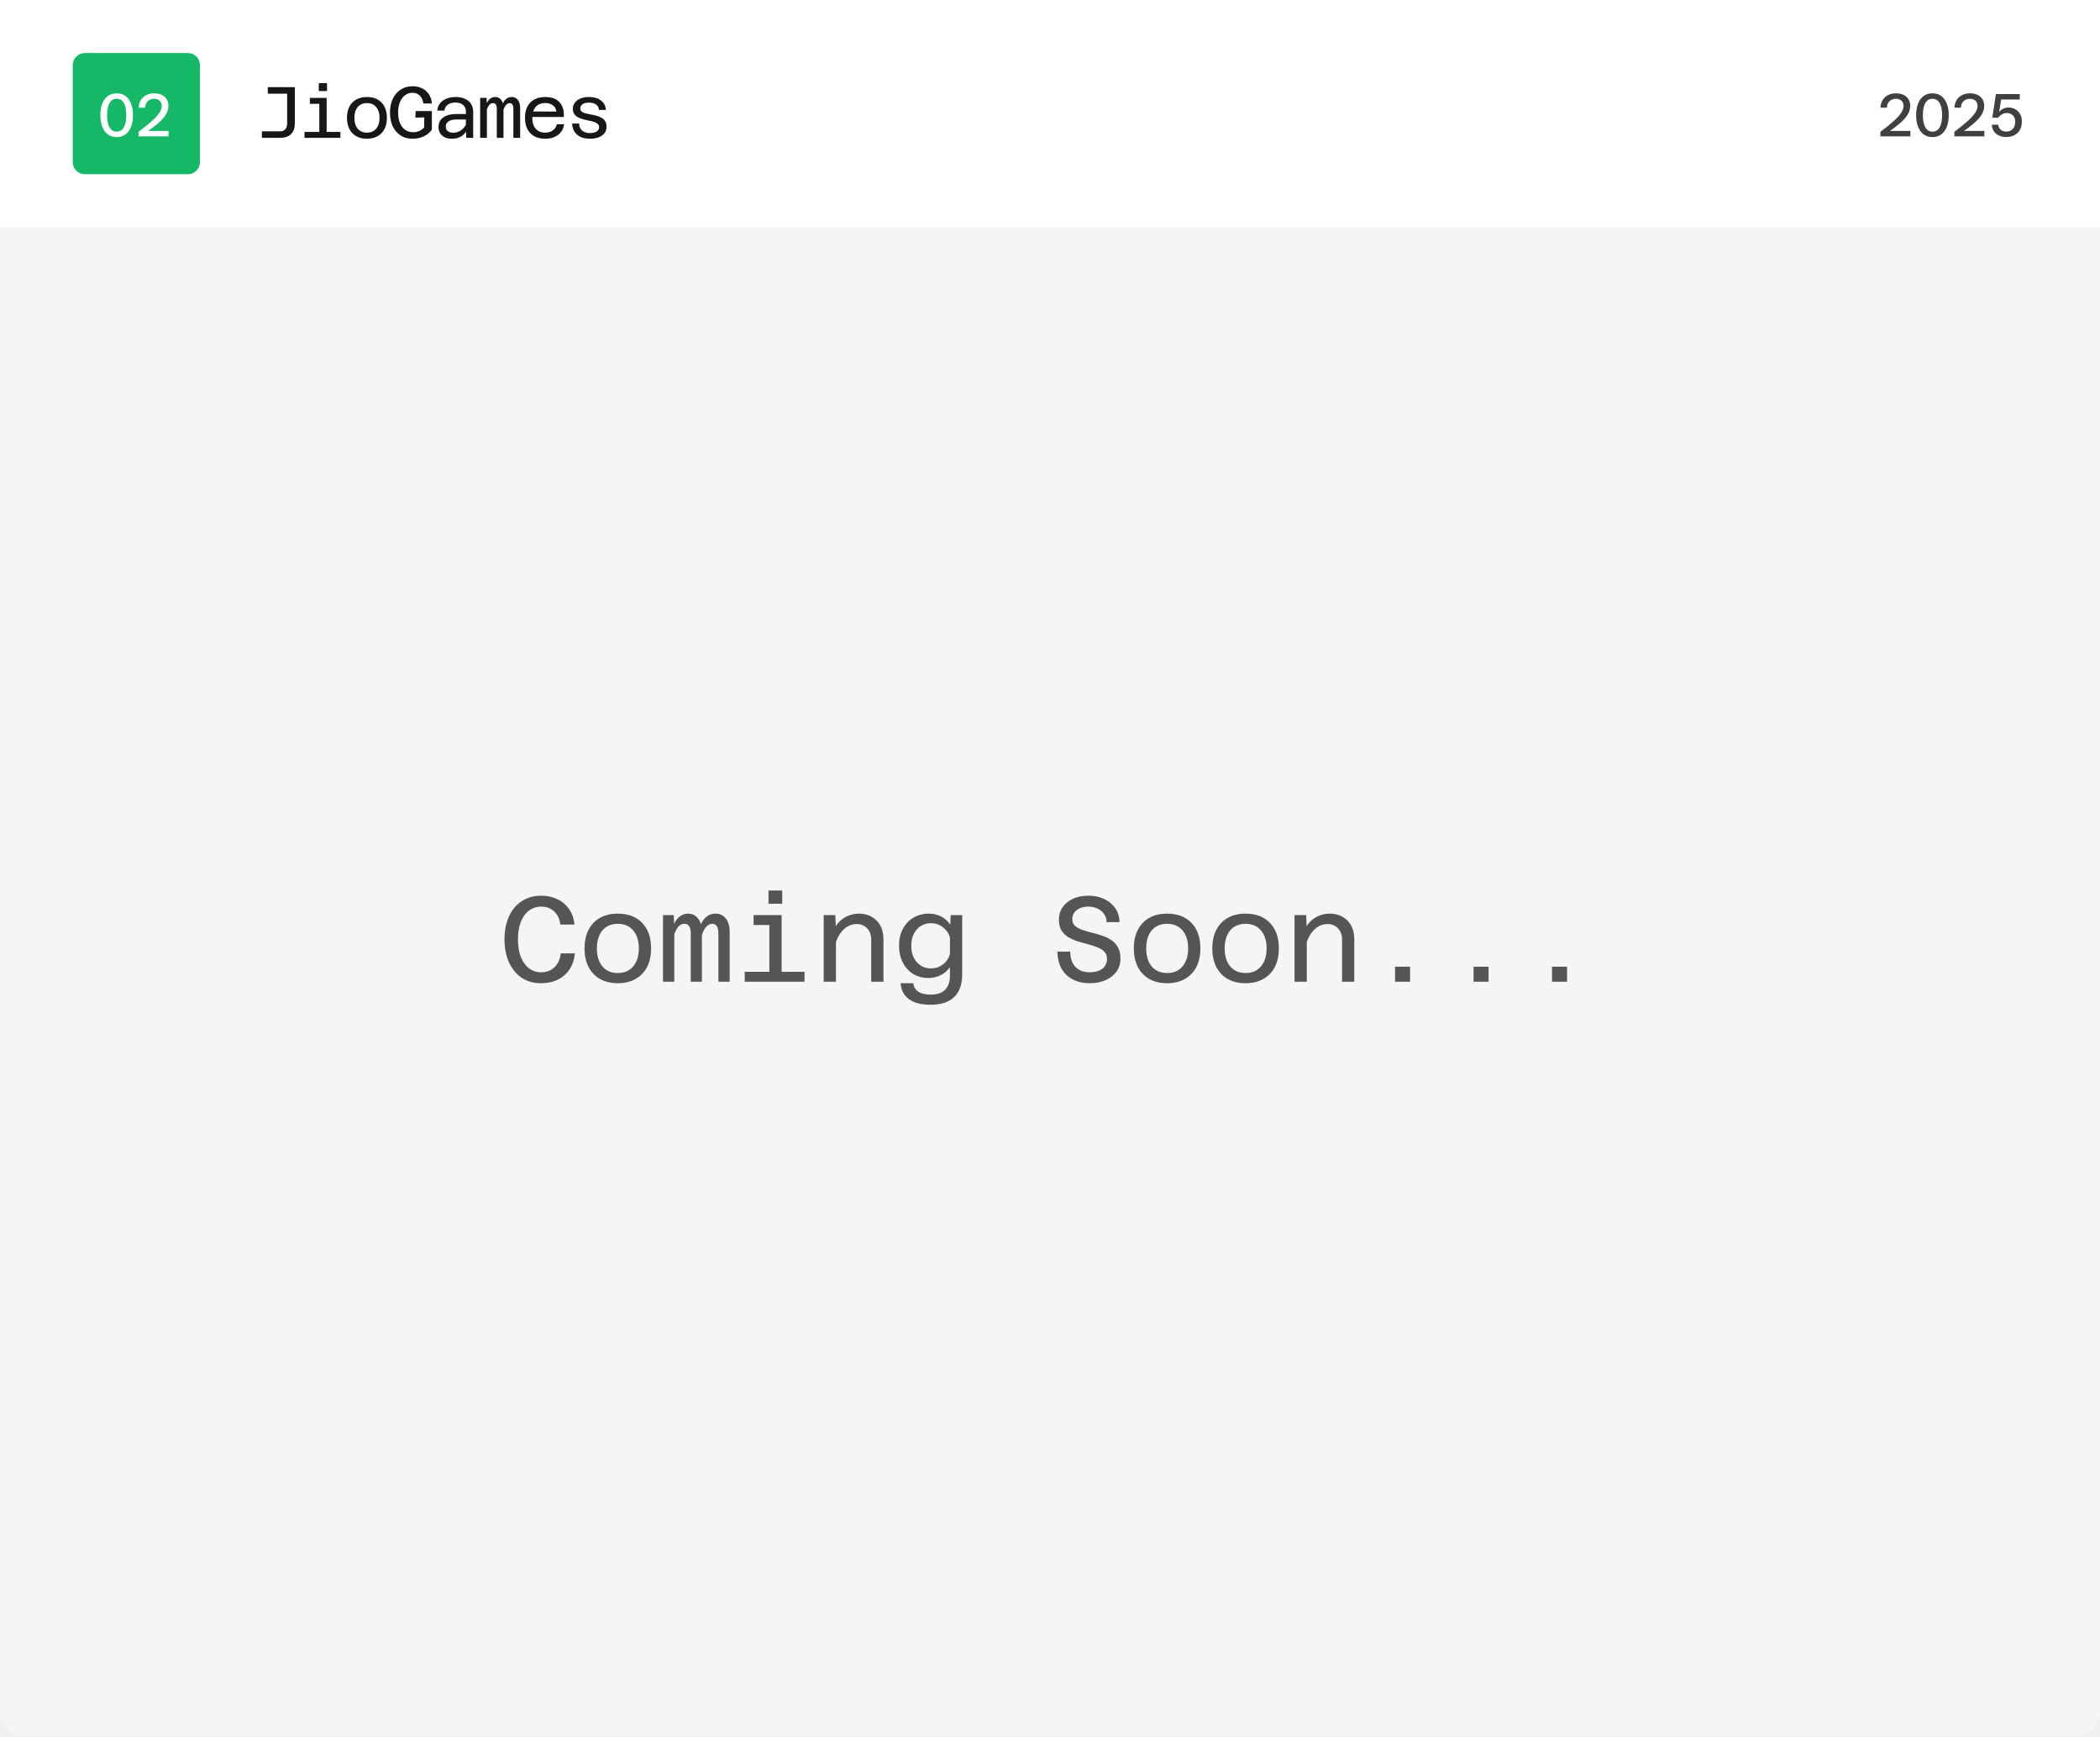
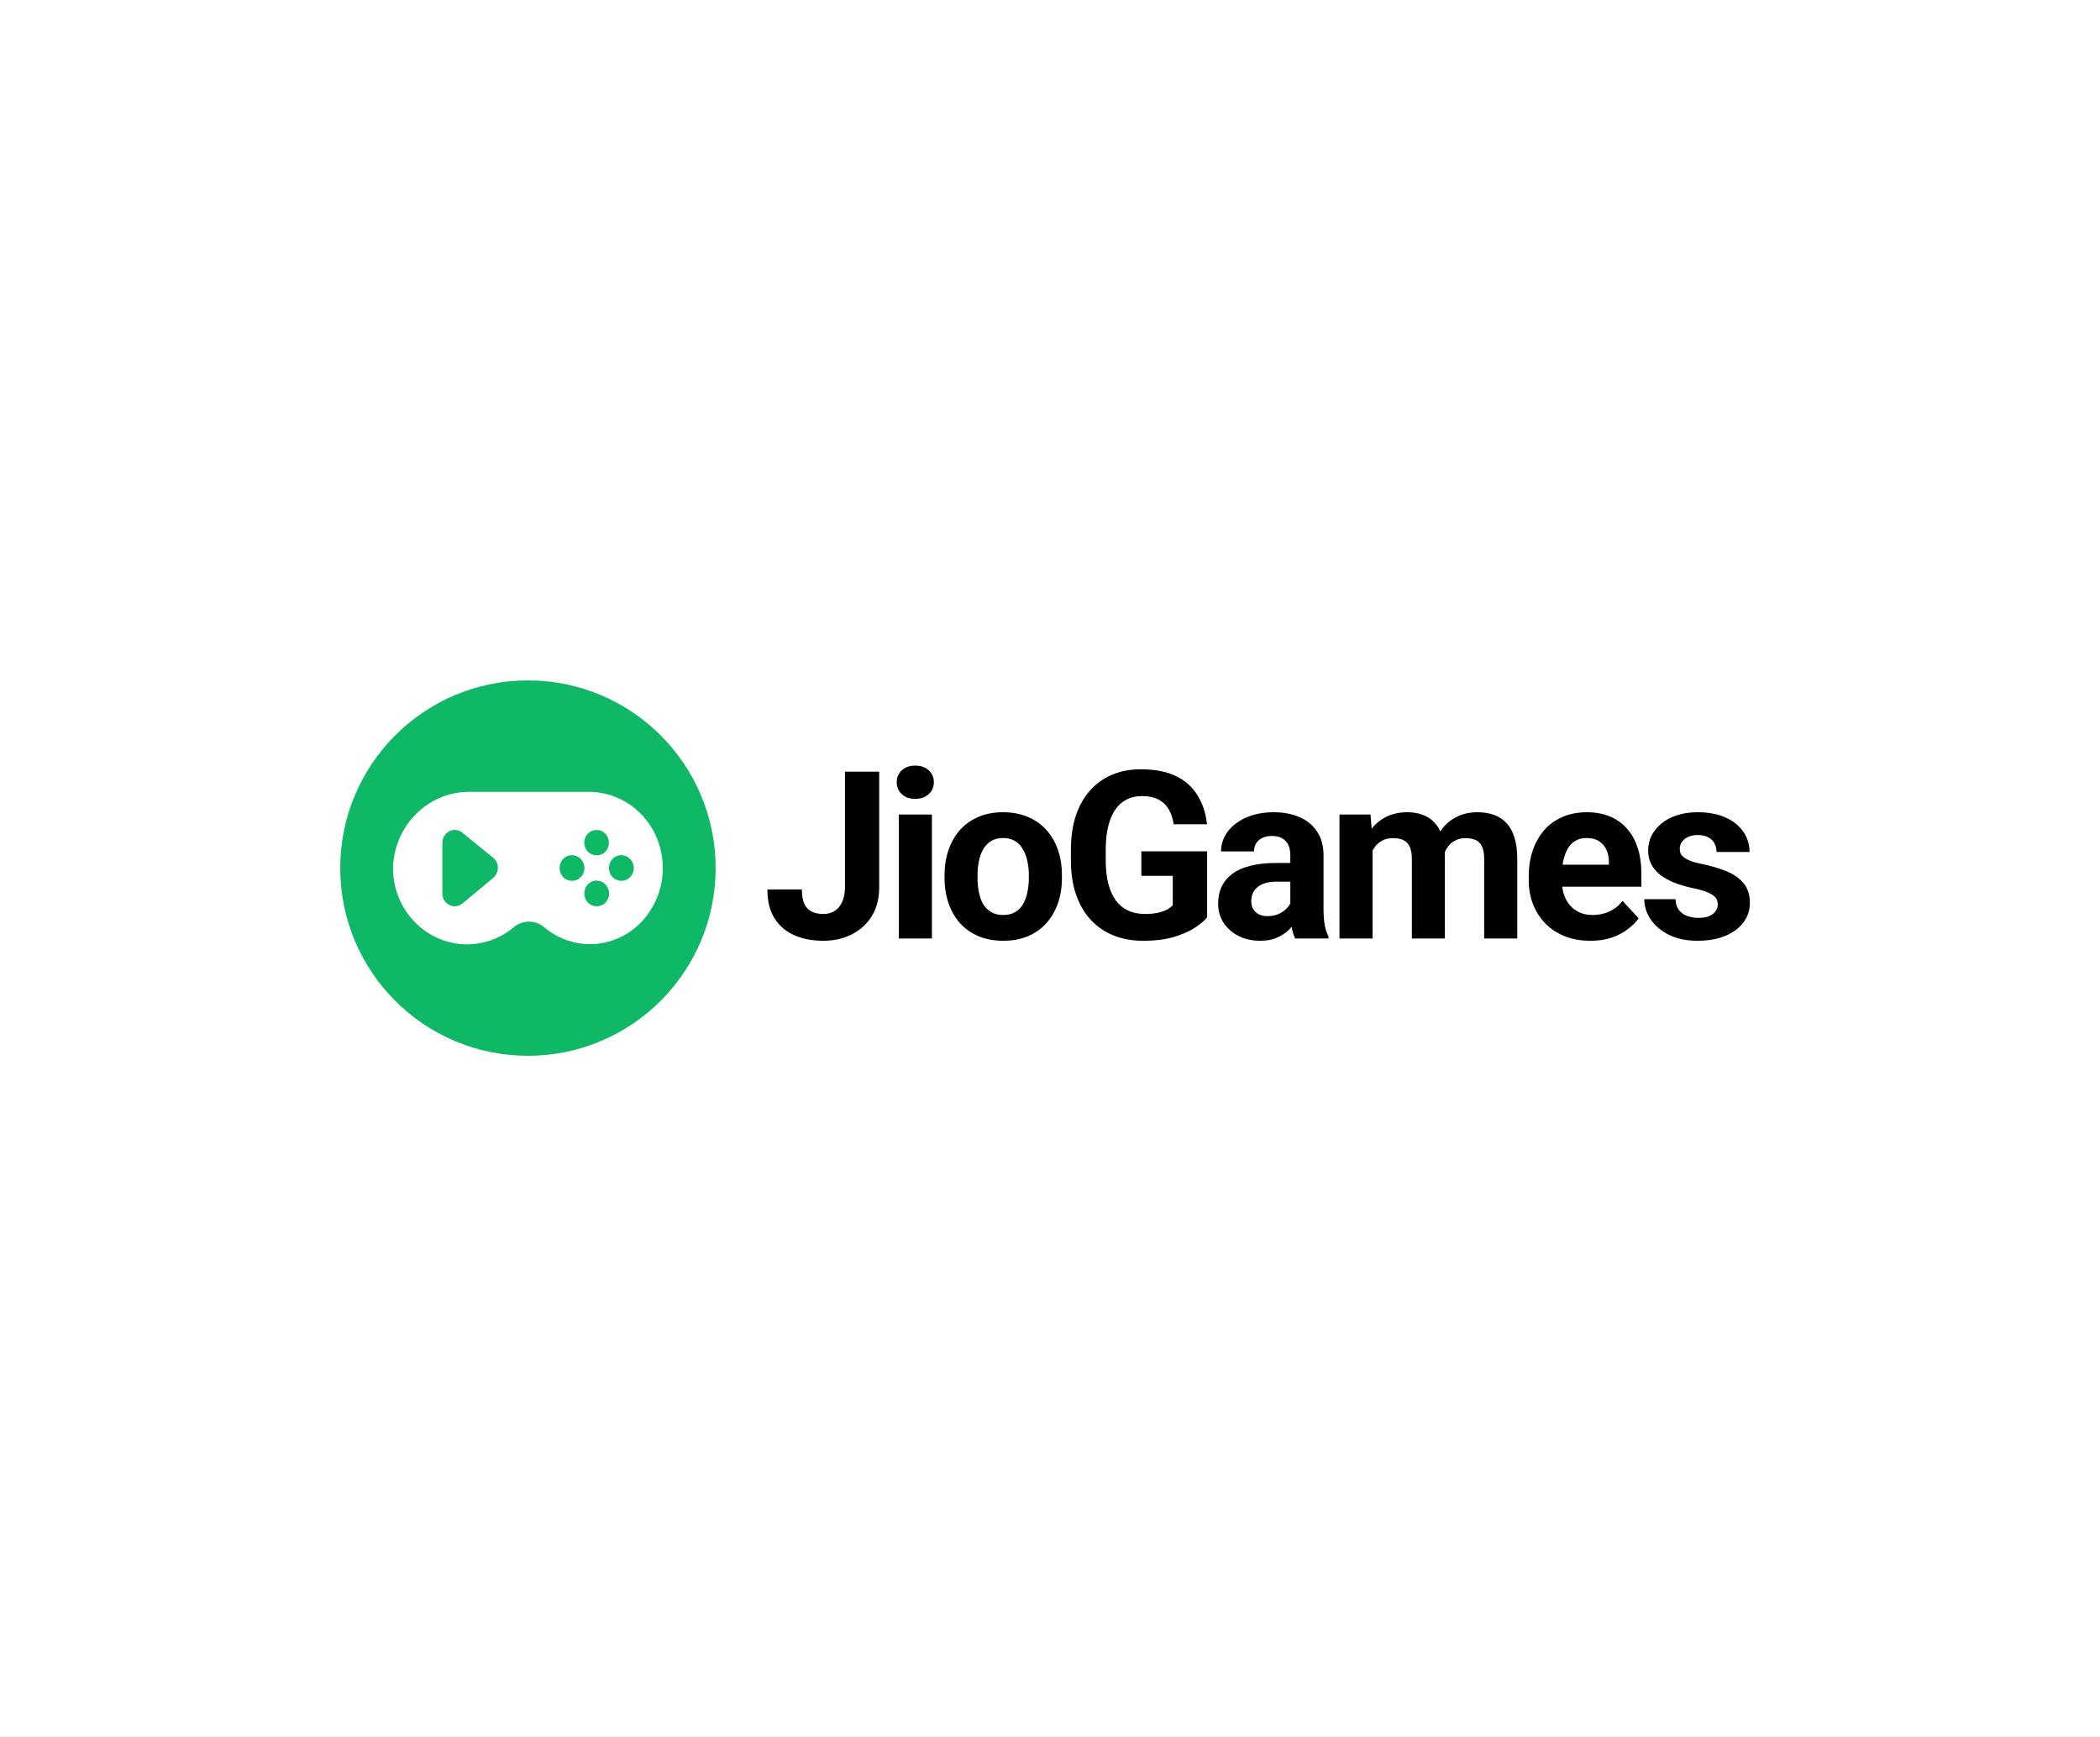
- <svg xmlns="http://www.w3.org/2000/svg" width="693" height="573" viewBox="0 0 693 573" fill="none">
-   <rect width="693" height="573" rx="8" fill="#F5F5F5" />
-   <rect width="693" height="75" fill="white" />
-   <rect x="24" y="17.5" width="42" height="40" rx="4" fill="#15B866" />
-   <path d="M38.5 45.24C37.367 45.24 36.4 44.947 35.6 44.36C34.8 43.76 34.187 42.92 33.76 41.84C33.333 40.747 33.12 39.473 33.12 38.02C33.12 36.54 33.333 35.26 33.76 34.18C34.187 33.1 34.8 32.267 35.6 31.68C36.4 31.093 37.367 30.8 38.5 30.8C39.647 30.8 40.613 31.093 41.4 31.68C42.2 32.267 42.813 33.1 43.24 34.18C43.667 35.247 43.88 36.527 43.88 38.02C43.88 39.487 43.667 40.76 43.24 41.84C42.813 42.92 42.2 43.76 41.4 44.36C40.613 44.947 39.647 45.24 38.5 45.24ZM38.5 43.44C39.553 43.44 40.347 42.967 40.88 42.02C41.413 41.06 41.68 39.727 41.68 38.02C41.68 36.287 41.413 34.953 40.88 34.02C40.347 33.073 39.553 32.6 38.5 32.6C37.46 32.6 36.673 33.073 36.14 34.02C35.607 34.953 35.34 36.287 35.34 38.02C35.34 39.727 35.607 41.06 36.14 42.02C36.673 42.967 37.46 43.44 38.5 43.44ZM45.748 45V43.48C47.588 42.107 49.068 40.913 50.188 39.9C51.308 38.873 52.121 37.967 52.628 37.18C53.135 36.38 53.388 35.653 53.388 35C53.388 34.28 53.161 33.7 52.708 33.26C52.268 32.82 51.648 32.6 50.848 32.6C50.008 32.6 49.315 32.86 48.768 33.38C48.221 33.887 47.928 34.607 47.888 35.54H45.748C45.815 34.54 46.068 33.687 46.508 32.98C46.961 32.26 47.561 31.72 48.308 31.36C49.068 30.987 49.928 30.8 50.888 30.8C51.848 30.8 52.681 30.973 53.388 31.32C54.094 31.653 54.635 32.133 55.008 32.76C55.395 33.373 55.588 34.087 55.588 34.9C55.588 35.78 55.361 36.647 54.908 37.5C54.468 38.34 53.755 39.227 52.768 40.16C51.794 41.08 50.501 42.093 48.888 43.2H55.628V45H45.748Z" fill="white" />
-   <path d="M86.424 45.5V43.34H92.4C93.168 43.34 93.752 43.116 94.152 42.668C94.552 42.204 94.752 41.58 94.752 40.796V28.748H97.296V40.676C97.296 41.444 97.192 42.132 96.984 42.74C96.776 43.332 96.464 43.836 96.048 44.252C95.648 44.652 95.136 44.964 94.512 45.188C93.904 45.396 93.192 45.5 92.376 45.5H86.424ZM88.368 28.748H97.104V30.908H88.368V28.748ZM105.369 45.5V32.3H107.793V45.5H105.369ZM100.497 45.5V43.532H112.329V45.5H100.497ZM102.249 34.268V32.3H106.569V34.268H102.249ZM105.201 30.044V27.428H107.913V30.044H105.201ZM121.075 45.788C119.715 45.788 118.539 45.508 117.547 44.948C116.571 44.388 115.819 43.596 115.291 42.572C114.763 41.532 114.499 40.308 114.499 38.9C114.499 37.46 114.763 36.236 115.291 35.228C115.819 34.204 116.571 33.412 117.547 32.852C118.539 32.292 119.723 32.012 121.099 32.012C123.147 32.012 124.755 32.628 125.923 33.86C127.091 35.076 127.675 36.756 127.675 38.9C127.675 40.308 127.411 41.532 126.883 42.572C126.355 43.596 125.595 44.388 124.603 44.948C123.627 45.508 122.451 45.788 121.075 45.788ZM121.099 43.772C122.379 43.772 123.387 43.34 124.123 42.476C124.875 41.596 125.251 40.404 125.251 38.9C125.251 37.38 124.875 36.188 124.123 35.324C123.387 34.46 122.379 34.028 121.099 34.028C119.803 34.028 118.787 34.46 118.051 35.324C117.315 36.188 116.947 37.38 116.947 38.9C116.947 40.404 117.315 41.596 118.051 42.476C118.787 43.34 119.803 43.772 121.099 43.772ZM136.084 45.788C134.596 45.788 133.3 45.428 132.196 44.708C131.092 43.988 130.228 42.98 129.604 41.684C128.996 40.388 128.692 38.868 128.692 37.124C128.692 35.396 129.004 33.884 129.628 32.588C130.252 31.292 131.124 30.284 132.244 29.564C133.364 28.828 134.668 28.46 136.156 28.46C137.308 28.46 138.34 28.684 139.252 29.132C140.18 29.58 140.932 30.228 141.508 31.076C142.084 31.924 142.42 32.948 142.516 34.148H139.708C139.58 33.076 139.196 32.22 138.556 31.58C137.932 30.94 137.116 30.62 136.108 30.62C135.212 30.62 134.404 30.884 133.684 31.412C132.98 31.924 132.42 32.668 132.004 33.644C131.588 34.604 131.38 35.764 131.38 37.124C131.38 38.516 131.588 39.7 132.004 40.676C132.436 41.636 133.02 42.372 133.756 42.884C134.508 43.38 135.348 43.628 136.276 43.628C137.092 43.628 137.812 43.484 138.436 43.196C139.06 42.892 139.58 42.508 139.996 42.044V38.732L137.068 38.828L137.164 36.644H142.516V42.788C141.86 43.732 140.972 44.468 139.852 44.996C138.748 45.524 137.492 45.788 136.084 45.788ZM153.854 45.5L153.758 42.5V36.86C153.758 35.916 153.446 35.18 152.822 34.652C152.214 34.108 151.374 33.836 150.302 33.836C149.262 33.836 148.414 34.076 147.757 34.556C147.102 35.02 146.742 35.668 146.677 36.5H144.301C144.381 35.556 144.685 34.756 145.213 34.1C145.741 33.428 146.446 32.916 147.326 32.564C148.206 32.196 149.221 32.012 150.373 32.012C151.558 32.012 152.582 32.212 153.446 32.612C154.31 32.996 154.974 33.556 155.438 34.292C155.918 35.028 156.157 35.924 156.157 36.98V45.5H153.854ZM149.078 45.788C148.214 45.788 147.454 45.636 146.798 45.332C146.141 45.012 145.629 44.564 145.262 43.988C144.894 43.396 144.71 42.708 144.71 41.924C144.71 40.564 145.23 39.508 146.27 38.756C147.326 38.004 148.798 37.628 150.686 37.628H154.07V39.428H150.589C149.502 39.428 148.646 39.636 148.022 40.052C147.414 40.468 147.11 41.052 147.11 41.804C147.11 42.428 147.326 42.916 147.757 43.268C148.206 43.62 148.806 43.796 149.558 43.796C150.518 43.796 151.366 43.54 152.102 43.028C152.854 42.5 153.462 41.78 153.926 40.868L154.19 42.644C153.774 43.652 153.134 44.428 152.27 44.972C151.406 45.516 150.342 45.788 149.078 45.788ZM169.415 45.5V35.852C169.415 35.276 169.311 34.828 169.103 34.508C168.911 34.188 168.607 34.028 168.191 34.028C167.615 34.028 167.095 34.396 166.631 35.132C166.183 35.868 165.871 37.028 165.695 38.612L165.479 36.572C165.527 35.132 165.863 34.012 166.487 33.212C167.127 32.412 167.911 32.012 168.839 32.012C169.703 32.012 170.383 32.332 170.879 32.972C171.391 33.596 171.647 34.492 171.647 35.66V45.5H169.415ZM158.447 45.5V32.3H160.583L160.679 34.868V45.5H158.447ZM163.943 45.5V35.852C163.943 35.244 163.831 34.788 163.607 34.484C163.399 34.18 163.079 34.028 162.647 34.028C162.039 34.028 161.519 34.412 161.087 35.18C160.655 35.948 160.351 37.092 160.175 38.612L160.127 36.5C160.159 35.556 160.327 34.748 160.631 34.076C160.935 33.404 161.327 32.892 161.807 32.54C162.287 32.188 162.799 32.012 163.343 32.012C164.239 32.012 164.927 32.34 165.407 32.996C165.903 33.636 166.151 34.516 166.151 35.636V45.5H163.943ZM179.84 45.788C178.48 45.788 177.304 45.516 176.312 44.972C175.32 44.412 174.56 43.62 174.032 42.596C173.504 41.556 173.24 40.316 173.24 38.876C173.24 37.436 173.504 36.204 174.032 35.18C174.576 34.156 175.344 33.372 176.336 32.828C177.344 32.284 178.544 32.012 179.936 32.012C182.064 32.012 183.648 32.604 184.688 33.788C185.728 34.956 186.184 36.564 186.056 38.612H175.16L175.184 36.788L183.584 36.812C183.52 35.964 183.152 35.284 182.48 34.772C181.808 34.26 180.96 34.004 179.936 34.004C178.56 34.004 177.504 34.436 176.768 35.3C176.032 36.164 175.664 37.388 175.664 38.972C175.664 39.916 175.824 40.756 176.144 41.492C176.48 42.212 176.96 42.772 177.584 43.172C178.208 43.572 178.96 43.772 179.84 43.772C180.88 43.772 181.744 43.524 182.432 43.028C183.136 42.532 183.568 41.86 183.728 41.012H186.152C185.944 42.5 185.28 43.668 184.16 44.516C183.04 45.364 181.6 45.788 179.84 45.788ZM194.706 45.788C193.538 45.788 192.506 45.588 191.61 45.188C190.73 44.772 190.05 44.196 189.57 43.46C189.09 42.708 188.842 41.812 188.826 40.772H191.106C191.106 41.748 191.434 42.516 192.09 43.076C192.746 43.636 193.61 43.916 194.682 43.916C195.594 43.916 196.322 43.748 196.866 43.412C197.426 43.06 197.706 42.588 197.706 41.996C197.706 41.532 197.546 41.164 197.226 40.892C196.922 40.604 196.514 40.38 196.002 40.22C195.49 40.06 194.922 39.924 194.298 39.812C193.69 39.684 193.074 39.54 192.45 39.38C191.842 39.204 191.282 38.988 190.77 38.732C190.258 38.46 189.842 38.1 189.522 37.652C189.202 37.204 189.042 36.62 189.042 35.9C189.042 35.148 189.258 34.484 189.69 33.908C190.122 33.316 190.73 32.852 191.514 32.516C192.314 32.18 193.258 32.012 194.346 32.012C195.994 32.012 197.314 32.396 198.306 33.164C199.314 33.916 199.858 34.956 199.938 36.284H197.658C197.61 35.516 197.29 34.924 196.698 34.508C196.122 34.076 195.338 33.86 194.346 33.86C193.418 33.86 192.706 34.044 192.21 34.412C191.73 34.78 191.49 35.244 191.49 35.804C191.49 36.236 191.65 36.58 191.97 36.836C192.29 37.076 192.706 37.268 193.218 37.412C193.73 37.54 194.29 37.66 194.898 37.772C195.522 37.868 196.138 37.996 196.746 38.156C197.37 38.316 197.938 38.54 198.45 38.828C198.962 39.1 199.37 39.476 199.674 39.956C199.994 40.436 200.154 41.06 200.154 41.828C200.154 43.06 199.658 44.028 198.666 44.732C197.674 45.436 196.354 45.788 194.706 45.788Z" fill="#171717" />
-   <path d="M620.54 45V43.48C622.38 42.107 623.86 40.913 624.98 39.9C626.1 38.873 626.913 37.967 627.42 37.18C627.927 36.38 628.18 35.653 628.18 35C628.18 34.28 627.953 33.7 627.5 33.26C627.06 32.82 626.44 32.6 625.64 32.6C624.8 32.6 624.107 32.86 623.56 33.38C623.013 33.887 622.72 34.607 622.68 35.54H620.54C620.607 34.54 620.86 33.687 621.3 32.98C621.753 32.26 622.353 31.72 623.1 31.36C623.86 30.987 624.72 30.8 625.68 30.8C626.64 30.8 627.473 30.973 628.18 31.32C628.887 31.653 629.427 32.133 629.8 32.76C630.187 33.373 630.38 34.087 630.38 34.9C630.38 35.78 630.153 36.647 629.7 37.5C629.26 38.34 628.547 39.227 627.56 40.16C626.587 41.08 625.293 42.093 623.68 43.2H630.42V45H620.54ZM637.708 45.24C636.574 45.24 635.608 44.947 634.808 44.36C634.008 43.76 633.394 42.92 632.968 41.84C632.541 40.747 632.328 39.473 632.328 38.02C632.328 36.54 632.541 35.26 632.968 34.18C633.394 33.1 634.008 32.267 634.808 31.68C635.608 31.093 636.574 30.8 637.708 30.8C638.854 30.8 639.821 31.093 640.608 31.68C641.408 32.267 642.021 33.1 642.448 34.18C642.874 35.247 643.088 36.527 643.088 38.02C643.088 39.487 642.874 40.76 642.448 41.84C642.021 42.92 641.408 43.76 640.608 44.36C639.821 44.947 638.854 45.24 637.708 45.24ZM637.708 43.44C638.761 43.44 639.554 42.967 640.088 42.02C640.621 41.06 640.888 39.727 640.888 38.02C640.888 36.287 640.621 34.953 640.088 34.02C639.554 33.073 638.761 32.6 637.708 32.6C636.668 32.6 635.881 33.073 635.348 34.02C634.814 34.953 634.548 36.287 634.548 38.02C634.548 39.727 634.814 41.06 635.348 42.02C635.881 42.967 636.668 43.44 637.708 43.44ZM644.956 45V43.48C646.796 42.107 648.276 40.913 649.396 39.9C650.516 38.873 651.329 37.967 651.836 37.18C652.342 36.38 652.596 35.653 652.596 35C652.596 34.28 652.369 33.7 651.916 33.26C651.476 32.82 650.856 32.6 650.056 32.6C649.216 32.6 648.522 32.86 647.976 33.38C647.429 33.887 647.136 34.607 647.096 35.54H644.956C645.022 34.54 645.276 33.687 645.716 32.98C646.169 32.26 646.769 31.72 647.516 31.36C648.276 30.987 649.136 30.8 650.096 30.8C651.056 30.8 651.889 30.973 652.596 31.32C653.302 31.653 653.842 32.133 654.216 32.76C654.602 33.373 654.796 34.087 654.796 34.9C654.796 35.78 654.569 36.647 654.116 37.5C653.676 38.34 652.962 39.227 651.976 40.16C651.002 41.08 649.709 42.093 648.096 43.2H654.836V45H644.956ZM662.063 45.22C661.13 45.22 660.317 45.053 659.623 44.72C658.93 44.387 658.377 43.913 657.963 43.3C657.563 42.687 657.343 41.973 657.303 41.16H659.423C659.49 41.84 659.757 42.387 660.223 42.8C660.69 43.213 661.31 43.42 662.083 43.42C662.683 43.42 663.203 43.287 663.643 43.02C664.083 42.753 664.423 42.373 664.663 41.88C664.903 41.387 665.023 40.813 665.023 40.16C665.023 39.307 664.77 38.62 664.263 38.1C663.757 37.567 663.09 37.3 662.263 37.3C661.69 37.3 661.15 37.447 660.643 37.74C660.137 38.02 659.73 38.387 659.423 38.84H657.463L658.643 31.04H666.523V32.84H660.363L659.723 36.88C660.11 36.453 660.577 36.113 661.123 35.86C661.67 35.607 662.23 35.48 662.803 35.48C663.67 35.48 664.437 35.68 665.103 36.08C665.77 36.467 666.29 37.007 666.663 37.7C667.037 38.38 667.223 39.187 667.223 40.12C667.223 41.16 667.01 42.067 666.583 42.84C666.157 43.6 665.557 44.187 664.783 44.6C664.01 45.013 663.103 45.22 662.063 45.22Z" fill="#404040" />
-   <path d="M178.48 324.48C176.027 324.48 173.893 323.867 172.08 322.64C170.293 321.387 168.907 319.68 167.92 317.52C166.96 315.333 166.48 312.827 166.48 310C166.48 307.067 166.987 304.52 168 302.36C169.013 300.2 170.427 298.533 172.24 297.36C174.08 296.187 176.213 295.6 178.64 295.6C180.587 295.6 182.347 295.987 183.92 296.76C185.52 297.507 186.813 298.6 187.8 300.04C188.813 301.453 189.4 303.147 189.56 305.12H184.92C184.707 303.333 184.04 301.907 182.92 300.84C181.8 299.747 180.36 299.2 178.6 299.2C177.08 299.2 175.733 299.64 174.56 300.52C173.413 301.373 172.52 302.613 171.88 304.24C171.24 305.867 170.92 307.8 170.92 310.04C170.92 312.28 171.24 314.213 171.88 315.84C172.547 317.467 173.453 318.72 174.6 319.6C175.747 320.453 177.04 320.88 178.48 320.88C179.733 320.88 180.827 320.627 181.76 320.12C182.693 319.587 183.44 318.853 184 317.92C184.587 316.987 184.933 315.893 185.04 314.64H189.72C189.533 316.613 188.96 318.347 188 319.84C187.04 321.307 185.747 322.453 184.12 323.28C182.52 324.08 180.64 324.48 178.48 324.48ZM203.856 324.48C201.589 324.48 199.629 324.013 197.976 323.08C196.349 322.147 195.096 320.827 194.216 319.12C193.336 317.387 192.896 315.347 192.896 313C192.896 310.6 193.336 308.56 194.216 306.88C195.096 305.173 196.349 303.853 197.976 302.92C199.629 301.987 201.602 301.52 203.896 301.52C207.309 301.52 209.989 302.547 211.936 304.6C213.882 306.627 214.856 309.427 214.856 313C214.856 315.347 214.416 317.387 213.536 319.12C212.656 320.827 211.389 322.147 209.736 323.08C208.109 324.013 206.149 324.48 203.856 324.48ZM203.896 321.12C206.029 321.12 207.709 320.4 208.936 318.96C210.189 317.493 210.816 315.507 210.816 313C210.816 310.467 210.189 308.48 208.936 307.04C207.709 305.6 206.029 304.88 203.896 304.88C201.736 304.88 200.042 305.6 198.816 307.04C197.589 308.48 196.976 310.467 196.976 313C196.976 315.507 197.589 317.493 198.816 318.96C200.042 320.4 201.736 321.12 203.896 321.12ZM237.071 324V307.92C237.071 306.96 236.898 306.213 236.551 305.68C236.231 305.147 235.725 304.88 235.031 304.88C234.071 304.88 233.205 305.493 232.431 306.72C231.685 307.947 231.165 309.88 230.871 312.52L230.511 309.12C230.591 306.72 231.151 304.853 232.191 303.52C233.258 302.187 234.565 301.52 236.111 301.52C237.551 301.52 238.685 302.053 239.511 303.12C240.365 304.16 240.791 305.653 240.791 307.6V324H237.071ZM218.791 324V302H222.351L222.511 306.28V324H218.791ZM227.951 324V307.92C227.951 306.907 227.765 306.147 227.391 305.64C227.045 305.133 226.511 304.88 225.791 304.88C224.778 304.88 223.911 305.52 223.191 306.8C222.471 308.08 221.965 309.987 221.671 312.52L221.591 309C221.645 307.427 221.925 306.08 222.431 304.96C222.938 303.84 223.591 302.987 224.391 302.4C225.191 301.813 226.045 301.52 226.951 301.52C228.445 301.52 229.591 302.067 230.391 303.16C231.218 304.227 231.631 305.693 231.631 307.56V324H227.951ZM253.887 324V302H257.927V324H253.887ZM245.767 324V320.72H265.487V324H245.767ZM248.687 305.28V302H255.887V305.28H248.687ZM253.607 298.24V293.88H258.127V298.24H253.607ZM287.502 324V310.12C287.502 308.573 287.062 307.333 286.182 306.4C285.302 305.44 284.156 304.96 282.742 304.96C281.116 304.96 279.662 305.56 278.382 306.76C277.129 307.933 276.129 309.773 275.382 312.28L274.742 307.76C275.569 305.68 276.756 304.12 278.302 303.08C279.876 302.04 281.582 301.52 283.422 301.52C285.076 301.52 286.502 301.88 287.702 302.6C288.929 303.293 289.876 304.267 290.542 305.52C291.209 306.773 291.542 308.253 291.542 309.96V324H287.502ZM271.822 324V302H275.662L275.862 306.96V324H271.822ZM313.598 305.16L313.718 302H317.518V321.6C317.518 324.853 316.638 327.333 314.878 329.04C313.145 330.747 310.518 331.6 306.998 331.6C305.051 331.6 303.358 331.333 301.918 330.8C300.505 330.267 299.385 329.467 298.558 328.4C297.758 327.36 297.305 326.053 297.198 324.48H301.398C301.531 325.68 302.065 326.6 302.998 327.24C303.958 327.907 305.358 328.24 307.198 328.24C309.278 328.24 310.838 327.707 311.878 326.64C312.945 325.573 313.478 324.053 313.478 322.08V319.16C312.731 320.28 311.731 321.16 310.478 321.8C309.251 322.44 307.878 322.76 306.358 322.76C304.465 322.76 302.785 322.307 301.318 321.4C299.878 320.493 298.745 319.24 297.918 317.64C297.091 316.013 296.678 314.187 296.678 312.16C296.678 309.973 297.105 308.093 297.958 306.52C298.811 304.92 299.985 303.693 301.478 302.84C302.971 301.96 304.665 301.52 306.558 301.52C308.078 301.52 309.451 301.853 310.678 302.52C311.905 303.187 312.878 304.067 313.598 305.16ZM307.238 319.6C308.678 319.6 309.958 319.187 311.078 318.36C312.225 317.507 313.025 316.36 313.478 314.92V309.36C313.025 307.92 312.225 306.787 311.078 305.96C309.958 305.107 308.678 304.68 307.238 304.68C305.931 304.68 304.785 305 303.798 305.64C302.838 306.28 302.078 307.16 301.518 308.28C300.985 309.373 300.718 310.653 300.718 312.12C300.718 313.56 300.985 314.853 301.518 316C302.078 317.12 302.838 318 303.798 318.64C304.785 319.28 305.931 319.6 307.238 319.6ZM359.669 324.48C357.509 324.48 355.629 324.067 354.029 323.24C352.429 322.413 351.189 321.227 350.309 319.68C349.429 318.133 348.989 316.253 348.989 314.04H353.189C353.189 316.227 353.763 317.92 354.909 319.12C356.056 320.293 357.629 320.88 359.629 320.88C361.336 320.88 362.709 320.493 363.749 319.72C364.789 318.92 365.309 317.813 365.309 316.4C365.309 315.44 365.016 314.667 364.429 314.08C363.869 313.493 363.109 313.013 362.149 312.64C361.216 312.267 360.189 311.933 359.069 311.64C357.949 311.347 356.816 311.027 355.669 310.68C354.549 310.307 353.509 309.84 352.549 309.28C351.616 308.72 350.856 307.973 350.269 307.04C349.709 306.107 349.429 304.92 349.429 303.48C349.429 301.96 349.829 300.613 350.629 299.44C351.456 298.24 352.589 297.307 354.029 296.64C355.496 295.947 357.216 295.6 359.189 295.6C361.109 295.6 362.829 295.96 364.349 296.68C365.869 297.373 367.083 298.373 367.989 299.68C368.923 300.96 369.403 302.507 369.429 304.32H365.189C365.163 303.253 364.869 302.347 364.309 301.6C363.776 300.827 363.056 300.24 362.149 299.84C361.269 299.413 360.283 299.2 359.189 299.2C357.616 299.2 356.336 299.573 355.349 300.32C354.363 301.067 353.869 302.08 353.869 303.36C353.869 304.267 354.149 304.987 354.709 305.52C355.296 306.053 356.056 306.493 356.989 306.84C357.949 307.16 358.989 307.467 360.109 307.76C361.256 308.027 362.389 308.347 363.509 308.72C364.629 309.067 365.656 309.547 366.589 310.16C367.549 310.747 368.309 311.547 368.869 312.56C369.456 313.547 369.749 314.813 369.749 316.36C369.749 318.013 369.309 319.453 368.429 320.68C367.549 321.88 366.349 322.813 364.829 323.48C363.309 324.147 361.589 324.48 359.669 324.48ZM385.125 324.48C382.858 324.48 380.898 324.013 379.245 323.08C377.618 322.147 376.365 320.827 375.485 319.12C374.605 317.387 374.165 315.347 374.165 313C374.165 310.6 374.605 308.56 375.485 306.88C376.365 305.173 377.618 303.853 379.245 302.92C380.898 301.987 382.872 301.52 385.165 301.52C388.578 301.52 391.258 302.547 393.205 304.6C395.152 306.627 396.125 309.427 396.125 313C396.125 315.347 395.685 317.387 394.805 319.12C393.925 320.827 392.658 322.147 391.005 323.08C389.378 324.013 387.418 324.48 385.125 324.48ZM385.165 321.12C387.298 321.12 388.978 320.4 390.205 318.96C391.458 317.493 392.085 315.507 392.085 313C392.085 310.467 391.458 308.48 390.205 307.04C388.978 305.6 387.298 304.88 385.165 304.88C383.005 304.88 381.312 305.6 380.085 307.04C378.858 308.48 378.245 310.467 378.245 313C378.245 315.507 378.858 317.493 380.085 318.96C381.312 320.4 383.005 321.12 385.165 321.12ZM411.021 324.48C408.754 324.48 406.794 324.013 405.141 323.08C403.514 322.147 402.261 320.827 401.381 319.12C400.501 317.387 400.061 315.347 400.061 313C400.061 310.6 400.501 308.56 401.381 306.88C402.261 305.173 403.514 303.853 405.141 302.92C406.794 301.987 408.767 301.52 411.061 301.52C414.474 301.52 417.154 302.547 419.101 304.6C421.047 306.627 422.021 309.427 422.021 313C422.021 315.347 421.581 317.387 420.701 319.12C419.821 320.827 418.554 322.147 416.901 323.08C415.274 324.013 413.314 324.48 411.021 324.48ZM411.061 321.12C413.194 321.12 414.874 320.4 416.101 318.96C417.354 317.493 417.981 315.507 417.981 313C417.981 310.467 417.354 308.48 416.101 307.04C414.874 305.6 413.194 304.88 411.061 304.88C408.901 304.88 407.207 305.6 405.981 307.04C404.754 308.48 404.141 310.467 404.141 313C404.141 315.507 404.754 317.493 405.981 318.96C407.207 320.4 408.901 321.12 411.061 321.12ZM442.876 324V310.12C442.876 308.573 442.436 307.333 441.556 306.4C440.676 305.44 439.53 304.96 438.116 304.96C436.49 304.96 435.036 305.56 433.756 306.76C432.503 307.933 431.503 309.773 430.756 312.28L430.116 307.76C430.943 305.68 432.13 304.12 433.676 303.08C435.25 302.04 436.956 301.52 438.796 301.52C440.45 301.52 441.876 301.88 443.076 302.6C444.303 303.293 445.25 304.267 445.916 305.52C446.583 306.773 446.916 308.253 446.916 309.96V324H442.876ZM427.196 324V302H431.036L431.236 306.96V324H427.196ZM460.372 324V319.04H465.332V324H460.372ZM486.267 324V319.04H491.227V324H486.267ZM512.163 324V319.04H517.123V324H512.163Z" fill="#555555" />
+ <svg xmlns="http://www.w3.org/2000/svg" width="179" height="148" viewBox="0 0 179 148" fill="none">
+   <rect width="179" height="148" fill="white" />
+   <path d="M72.022 75.635V65.781H74.941V75.635C74.941 76.585 74.733 77.402 74.316 78.086C73.9 78.763 73.33 79.284 72.607 79.648C71.891 80.013 71.084 80.195 70.186 80.195C69.255 80.195 68.431 80.039 67.715 79.727C66.999 79.414 66.436 78.936 66.025 78.291C65.615 77.64 65.41 76.816 65.41 75.82H68.35C68.35 76.341 68.421 76.755 68.564 77.061C68.714 77.367 68.926 77.585 69.199 77.715C69.473 77.845 69.801 77.91 70.186 77.91C70.557 77.91 70.879 77.822 71.152 77.647C71.426 77.471 71.637 77.213 71.787 76.875C71.943 76.537 72.022 76.123 72.022 75.635ZM79.434 69.434V80H76.612V69.434H79.434ZM76.436 66.68C76.436 66.269 76.58 65.931 76.866 65.664C77.153 65.397 77.537 65.264 78.018 65.264C78.494 65.264 78.874 65.397 79.161 65.664C79.454 65.931 79.6 66.269 79.6 66.68C79.6 67.09 79.454 67.428 79.161 67.695C78.874 67.962 78.494 68.096 78.018 68.096C77.537 68.096 77.153 67.962 76.866 67.695C76.58 67.428 76.436 67.09 76.436 66.68ZM80.509 74.824V74.619C80.509 73.844 80.62 73.132 80.841 72.481C81.063 71.823 81.385 71.253 81.808 70.772C82.231 70.29 82.752 69.915 83.371 69.648C83.989 69.375 84.699 69.238 85.5 69.238C86.3 69.238 87.013 69.375 87.638 69.648C88.263 69.915 88.787 70.29 89.21 70.772C89.64 71.253 89.966 71.823 90.187 72.481C90.409 73.132 90.519 73.844 90.519 74.619V74.824C90.519 75.592 90.409 76.305 90.187 76.963C89.966 77.614 89.64 78.184 89.21 78.672C88.787 79.154 88.266 79.528 87.648 79.795C87.03 80.062 86.32 80.195 85.519 80.195C84.718 80.195 84.005 80.062 83.38 79.795C82.762 79.528 82.238 79.154 81.808 78.672C81.385 78.184 81.063 77.614 80.841 76.963C80.62 76.305 80.509 75.592 80.509 74.824ZM83.322 74.619V74.824C83.322 75.267 83.361 75.68 83.439 76.064C83.517 76.449 83.641 76.787 83.81 77.08C83.986 77.367 84.214 77.591 84.494 77.754C84.774 77.917 85.115 77.998 85.519 77.998C85.91 77.998 86.245 77.917 86.525 77.754C86.805 77.591 87.03 77.367 87.199 77.08C87.368 76.787 87.492 76.449 87.57 76.064C87.655 75.68 87.697 75.267 87.697 74.824V74.619C87.697 74.189 87.655 73.786 87.57 73.408C87.492 73.024 87.365 72.686 87.189 72.393C87.02 72.093 86.795 71.859 86.515 71.689C86.235 71.52 85.897 71.436 85.5 71.436C85.103 71.436 84.764 71.52 84.484 71.689C84.21 71.859 83.986 72.093 83.81 72.393C83.641 72.686 83.517 73.024 83.439 73.408C83.361 73.786 83.322 74.189 83.322 74.619ZM102.893 72.568V78.203C102.672 78.47 102.33 78.76 101.868 79.072C101.405 79.378 100.81 79.642 100.08 79.863C99.351 80.085 98.469 80.195 97.434 80.195C96.516 80.195 95.679 80.046 94.924 79.746C94.169 79.44 93.518 78.994 92.971 78.408C92.431 77.822 92.014 77.106 91.721 76.26C91.428 75.407 91.282 74.434 91.282 73.34V72.451C91.282 71.357 91.422 70.384 91.702 69.531C91.988 68.678 92.395 67.959 92.922 67.373C93.45 66.787 94.078 66.341 94.807 66.035C95.536 65.729 96.347 65.576 97.239 65.576C98.476 65.576 99.491 65.778 100.286 66.182C101.08 66.579 101.685 67.132 102.102 67.842C102.525 68.545 102.786 69.352 102.883 70.264H100.041C99.97 69.782 99.833 69.362 99.631 69.004C99.429 68.646 99.14 68.366 98.762 68.164C98.391 67.962 97.909 67.861 97.317 67.861C96.829 67.861 96.392 67.962 96.008 68.164C95.631 68.359 95.312 68.649 95.051 69.033C94.791 69.417 94.592 69.893 94.456 70.459C94.319 71.025 94.25 71.683 94.25 72.432V73.34C94.25 74.082 94.322 74.74 94.465 75.312C94.609 75.879 94.82 76.357 95.1 76.748C95.386 77.132 95.738 77.422 96.155 77.617C96.571 77.812 97.056 77.91 97.61 77.91C98.072 77.91 98.456 77.871 98.762 77.793C99.075 77.715 99.325 77.62 99.514 77.51C99.709 77.393 99.859 77.282 99.963 77.178V74.658H97.287V72.568H102.893ZM109.984 77.617V72.91C109.984 72.572 109.928 72.282 109.818 72.041C109.707 71.794 109.534 71.602 109.3 71.465C109.072 71.328 108.776 71.26 108.411 71.26C108.099 71.26 107.829 71.315 107.601 71.426C107.373 71.53 107.197 71.683 107.073 71.885C106.95 72.08 106.888 72.311 106.888 72.578H104.075C104.075 72.129 104.18 71.703 104.388 71.299C104.596 70.895 104.899 70.54 105.296 70.234C105.693 69.922 106.165 69.678 106.712 69.502C107.265 69.326 107.884 69.238 108.568 69.238C109.388 69.238 110.117 69.375 110.755 69.648C111.393 69.922 111.894 70.332 112.259 70.879C112.63 71.426 112.816 72.109 112.816 72.93V77.451C112.816 78.031 112.851 78.506 112.923 78.877C112.995 79.242 113.099 79.561 113.236 79.834V80H110.394C110.257 79.713 110.153 79.356 110.081 78.926C110.016 78.49 109.984 78.053 109.984 77.617ZM110.355 73.564L110.374 75.156H108.802C108.431 75.156 108.109 75.199 107.835 75.283C107.562 75.368 107.337 75.488 107.161 75.644C106.986 75.794 106.855 75.97 106.771 76.172C106.693 76.374 106.654 76.595 106.654 76.836C106.654 77.077 106.709 77.295 106.82 77.49C106.93 77.679 107.09 77.829 107.298 77.939C107.506 78.044 107.751 78.096 108.03 78.096C108.454 78.096 108.821 78.011 109.134 77.842C109.446 77.672 109.687 77.464 109.857 77.217C110.032 76.969 110.124 76.735 110.13 76.514L110.872 77.705C110.768 77.972 110.625 78.249 110.443 78.535C110.267 78.822 110.042 79.092 109.769 79.346C109.495 79.593 109.167 79.798 108.782 79.961C108.398 80.117 107.943 80.195 107.415 80.195C106.745 80.195 106.136 80.062 105.589 79.795C105.049 79.522 104.619 79.147 104.3 78.672C103.987 78.19 103.831 77.643 103.831 77.031C103.831 76.478 103.935 75.986 104.144 75.557C104.352 75.127 104.658 74.766 105.062 74.473C105.472 74.173 105.983 73.949 106.595 73.799C107.207 73.643 107.917 73.564 108.724 73.564H110.355ZM116.996 71.621V80H114.174V69.434H116.82L116.996 71.621ZM116.605 74.346H115.824C115.824 73.61 115.912 72.933 116.088 72.314C116.27 71.689 116.534 71.149 116.879 70.693C117.23 70.231 117.663 69.873 118.178 69.619C118.692 69.365 119.288 69.238 119.965 69.238C120.434 69.238 120.863 69.31 121.254 69.453C121.645 69.59 121.98 69.808 122.26 70.107C122.546 70.4 122.768 70.784 122.924 71.26C123.08 71.728 123.158 72.292 123.158 72.949V80H120.346V73.262C120.346 72.78 120.281 72.409 120.15 72.148C120.02 71.888 119.835 71.706 119.594 71.602C119.359 71.497 119.076 71.445 118.744 71.445C118.38 71.445 118.061 71.52 117.787 71.67C117.52 71.82 117.299 72.028 117.123 72.295C116.947 72.555 116.817 72.861 116.732 73.213C116.648 73.564 116.605 73.942 116.605 74.346ZM122.895 74.023L121.889 74.15C121.889 73.46 121.973 72.819 122.143 72.227C122.318 71.634 122.576 71.113 122.914 70.664C123.259 70.215 123.686 69.867 124.193 69.619C124.701 69.365 125.287 69.238 125.951 69.238C126.459 69.238 126.921 69.313 127.338 69.463C127.755 69.606 128.109 69.837 128.402 70.156C128.702 70.469 128.93 70.879 129.086 71.387C129.249 71.894 129.33 72.516 129.33 73.252V80H126.508V73.252C126.508 72.764 126.443 72.393 126.312 72.139C126.189 71.878 126.007 71.699 125.766 71.602C125.531 71.497 125.251 71.445 124.926 71.445C124.587 71.445 124.291 71.514 124.037 71.65C123.783 71.781 123.572 71.963 123.402 72.197C123.233 72.432 123.106 72.705 123.021 73.018C122.937 73.324 122.895 73.659 122.895 74.023ZM135.571 80.195C134.751 80.195 134.015 80.065 133.364 79.805C132.713 79.538 132.16 79.17 131.704 78.701C131.255 78.232 130.91 77.689 130.669 77.07C130.428 76.445 130.307 75.781 130.307 75.078V74.688C130.307 73.887 130.421 73.154 130.649 72.49C130.877 71.826 131.203 71.25 131.626 70.762C132.055 70.273 132.576 69.899 133.188 69.639C133.8 69.372 134.49 69.238 135.259 69.238C136.007 69.238 136.671 69.362 137.251 69.609C137.83 69.857 138.315 70.208 138.706 70.664C139.103 71.12 139.402 71.667 139.604 72.305C139.806 72.936 139.907 73.639 139.907 74.414V75.586H131.509V73.711H137.143V73.496C137.143 73.106 137.072 72.757 136.929 72.451C136.792 72.139 136.583 71.891 136.304 71.709C136.024 71.527 135.665 71.436 135.229 71.436C134.858 71.436 134.539 71.517 134.272 71.68C134.005 71.842 133.787 72.07 133.618 72.363C133.455 72.656 133.332 73.001 133.247 73.398C133.169 73.789 133.13 74.219 133.13 74.688V75.078C133.13 75.501 133.188 75.892 133.305 76.25C133.429 76.608 133.602 76.917 133.823 77.178C134.051 77.438 134.324 77.64 134.643 77.783C134.969 77.926 135.337 77.998 135.747 77.998C136.255 77.998 136.727 77.9 137.163 77.705C137.606 77.503 137.986 77.201 138.305 76.797L139.673 78.281C139.451 78.6 139.149 78.906 138.764 79.199C138.387 79.492 137.931 79.733 137.397 79.922C136.863 80.104 136.255 80.195 135.571 80.195ZM146.421 77.08C146.421 76.878 146.363 76.696 146.246 76.533C146.129 76.37 145.91 76.221 145.591 76.084C145.279 75.941 144.826 75.811 144.234 75.693C143.7 75.576 143.202 75.43 142.74 75.254C142.284 75.072 141.887 74.853 141.548 74.6C141.216 74.346 140.956 74.046 140.767 73.701C140.578 73.35 140.484 72.949 140.484 72.5C140.484 72.057 140.578 71.641 140.767 71.25C140.963 70.859 141.239 70.514 141.597 70.215C141.962 69.909 142.405 69.671 142.925 69.502C143.453 69.326 144.045 69.238 144.703 69.238C145.621 69.238 146.408 69.385 147.066 69.678C147.73 69.971 148.238 70.374 148.589 70.889C148.948 71.397 149.127 71.976 149.127 72.627H146.314C146.314 72.353 146.255 72.109 146.138 71.894C146.028 71.673 145.852 71.501 145.611 71.377C145.377 71.247 145.071 71.182 144.693 71.182C144.38 71.182 144.11 71.237 143.882 71.348C143.655 71.452 143.479 71.595 143.355 71.777C143.238 71.953 143.179 72.148 143.179 72.363C143.179 72.526 143.212 72.672 143.277 72.803C143.349 72.926 143.463 73.04 143.619 73.144C143.775 73.249 143.977 73.346 144.224 73.438C144.478 73.522 144.791 73.6 145.162 73.672C145.923 73.828 146.604 74.033 147.203 74.287C147.802 74.534 148.277 74.873 148.629 75.303C148.98 75.726 149.156 76.283 149.156 76.973C149.156 77.441 149.052 77.871 148.843 78.262C148.635 78.652 148.336 78.994 147.945 79.287C147.554 79.574 147.086 79.798 146.539 79.961C145.998 80.117 145.39 80.195 144.713 80.195C143.729 80.195 142.896 80.019 142.213 79.668C141.535 79.316 141.021 78.87 140.67 78.33C140.324 77.783 140.152 77.223 140.152 76.65H142.818C142.831 77.034 142.929 77.344 143.111 77.578C143.3 77.812 143.537 77.982 143.824 78.086C144.117 78.19 144.433 78.242 144.771 78.242C145.136 78.242 145.438 78.193 145.679 78.096C145.92 77.992 146.102 77.855 146.226 77.686C146.356 77.51 146.421 77.308 146.421 77.08Z" fill="black" />
+   <rect x="29" y="58" width="32" height="32" rx="16" fill="#0FB866" />
+   <path d="M50.327 67.501H40.075C38.401 67.476 36.783 68.118 35.559 69.293C34.334 70.468 33.598 72.085 33.503 73.806C33.467 75.053 33.78 76.284 34.404 77.353C35.029 78.421 35.938 79.282 37.025 79.833C38.111 80.383 39.328 80.6 40.531 80.457C41.733 80.315 42.871 79.818 43.807 79.028C44.171 78.727 44.624 78.563 45.09 78.563C45.557 78.563 46.009 78.727 46.373 79.028C47.032 79.591 47.798 80.005 48.622 80.245C49.446 80.484 50.31 80.544 51.157 80.42C52.005 80.295 52.818 79.989 53.544 79.522C54.27 79.055 54.893 78.436 55.374 77.706C56.024 76.741 56.408 75.612 56.486 74.44C56.563 73.267 56.33 72.095 55.812 71.048C55.294 70.001 54.511 69.118 53.545 68.494C52.579 67.869 51.467 67.526 50.327 67.501ZM42.335 74.434C42.269 74.59 42.168 74.727 42.041 74.835L39.433 77.002C39.244 77.163 39.006 77.252 38.76 77.251C38.603 77.254 38.448 77.216 38.308 77.143C38.127 77.055 37.974 76.916 37.867 76.742C37.758 76.572 37.703 76.371 37.709 76.168V71.834C37.709 71.627 37.768 71.424 37.877 71.249C37.984 71.075 38.137 70.936 38.319 70.848C38.488 70.762 38.678 70.728 38.865 70.751C39.051 70.773 39.229 70.844 39.381 70.957L42.041 73.123C42.166 73.225 42.266 73.355 42.335 73.503C42.403 73.648 42.438 73.807 42.438 73.968C42.438 74.13 42.403 74.289 42.335 74.434ZM50.852 70.751C51.062 70.75 51.267 70.814 51.441 70.935C51.614 71.053 51.746 71.223 51.82 71.422C51.901 71.621 51.923 71.84 51.883 72.051C51.842 72.259 51.742 72.45 51.596 72.6C51.45 72.751 51.265 72.853 51.063 72.896C50.858 72.937 50.645 72.915 50.453 72.831C50.259 72.755 50.094 72.619 49.98 72.441C49.873 72.278 49.811 72.088 49.801 71.891C49.791 71.695 49.833 71.499 49.922 71.325C50.012 71.152 50.146 71.006 50.31 70.905C50.474 70.804 50.661 70.751 50.852 70.751ZM48.749 75.084C48.54 75.085 48.335 75.021 48.16 74.9C47.988 74.782 47.855 74.612 47.782 74.413C47.701 74.214 47.679 73.996 47.719 73.784C47.756 73.572 47.854 73.376 48.001 73.222C48.147 73.067 48.334 72.962 48.539 72.918C48.744 72.876 48.956 72.899 49.149 72.983C49.342 73.058 49.508 73.195 49.622 73.373C49.735 73.536 49.802 73.728 49.815 73.928C49.828 74.128 49.787 74.328 49.697 74.505C49.606 74.682 49.47 74.83 49.302 74.933C49.135 75.035 48.944 75.087 48.749 75.084ZM50.852 77.251C50.643 77.252 50.438 77.187 50.264 77.067C50.091 76.949 49.959 76.779 49.885 76.579C49.804 76.381 49.782 76.162 49.822 75.951C49.859 75.739 49.957 75.543 50.103 75.389C50.25 75.234 50.437 75.128 50.642 75.084C50.847 75.043 51.059 75.066 51.252 75.149C51.445 75.225 51.611 75.362 51.725 75.539C51.838 75.703 51.905 75.895 51.918 76.095C51.931 76.294 51.89 76.494 51.8 76.672C51.709 76.849 51.573 76.997 51.405 77.099C51.238 77.202 51.047 77.254 50.852 77.251ZM52.955 75.084C52.746 75.085 52.541 75.021 52.367 74.9C52.194 74.782 52.061 74.612 51.988 74.413C51.907 74.214 51.885 73.996 51.925 73.784C51.962 73.572 52.06 73.376 52.206 73.222C52.353 73.067 52.54 72.962 52.745 72.918C52.95 72.876 53.162 72.899 53.355 72.983C53.548 73.058 53.714 73.195 53.828 73.373C53.941 73.536 54.008 73.728 54.021 73.928C54.034 74.128 53.993 74.328 53.903 74.505C53.812 74.682 53.676 74.83 53.508 74.933C53.341 75.035 53.15 75.087 52.955 75.084Z" fill="white" />
</svg>
